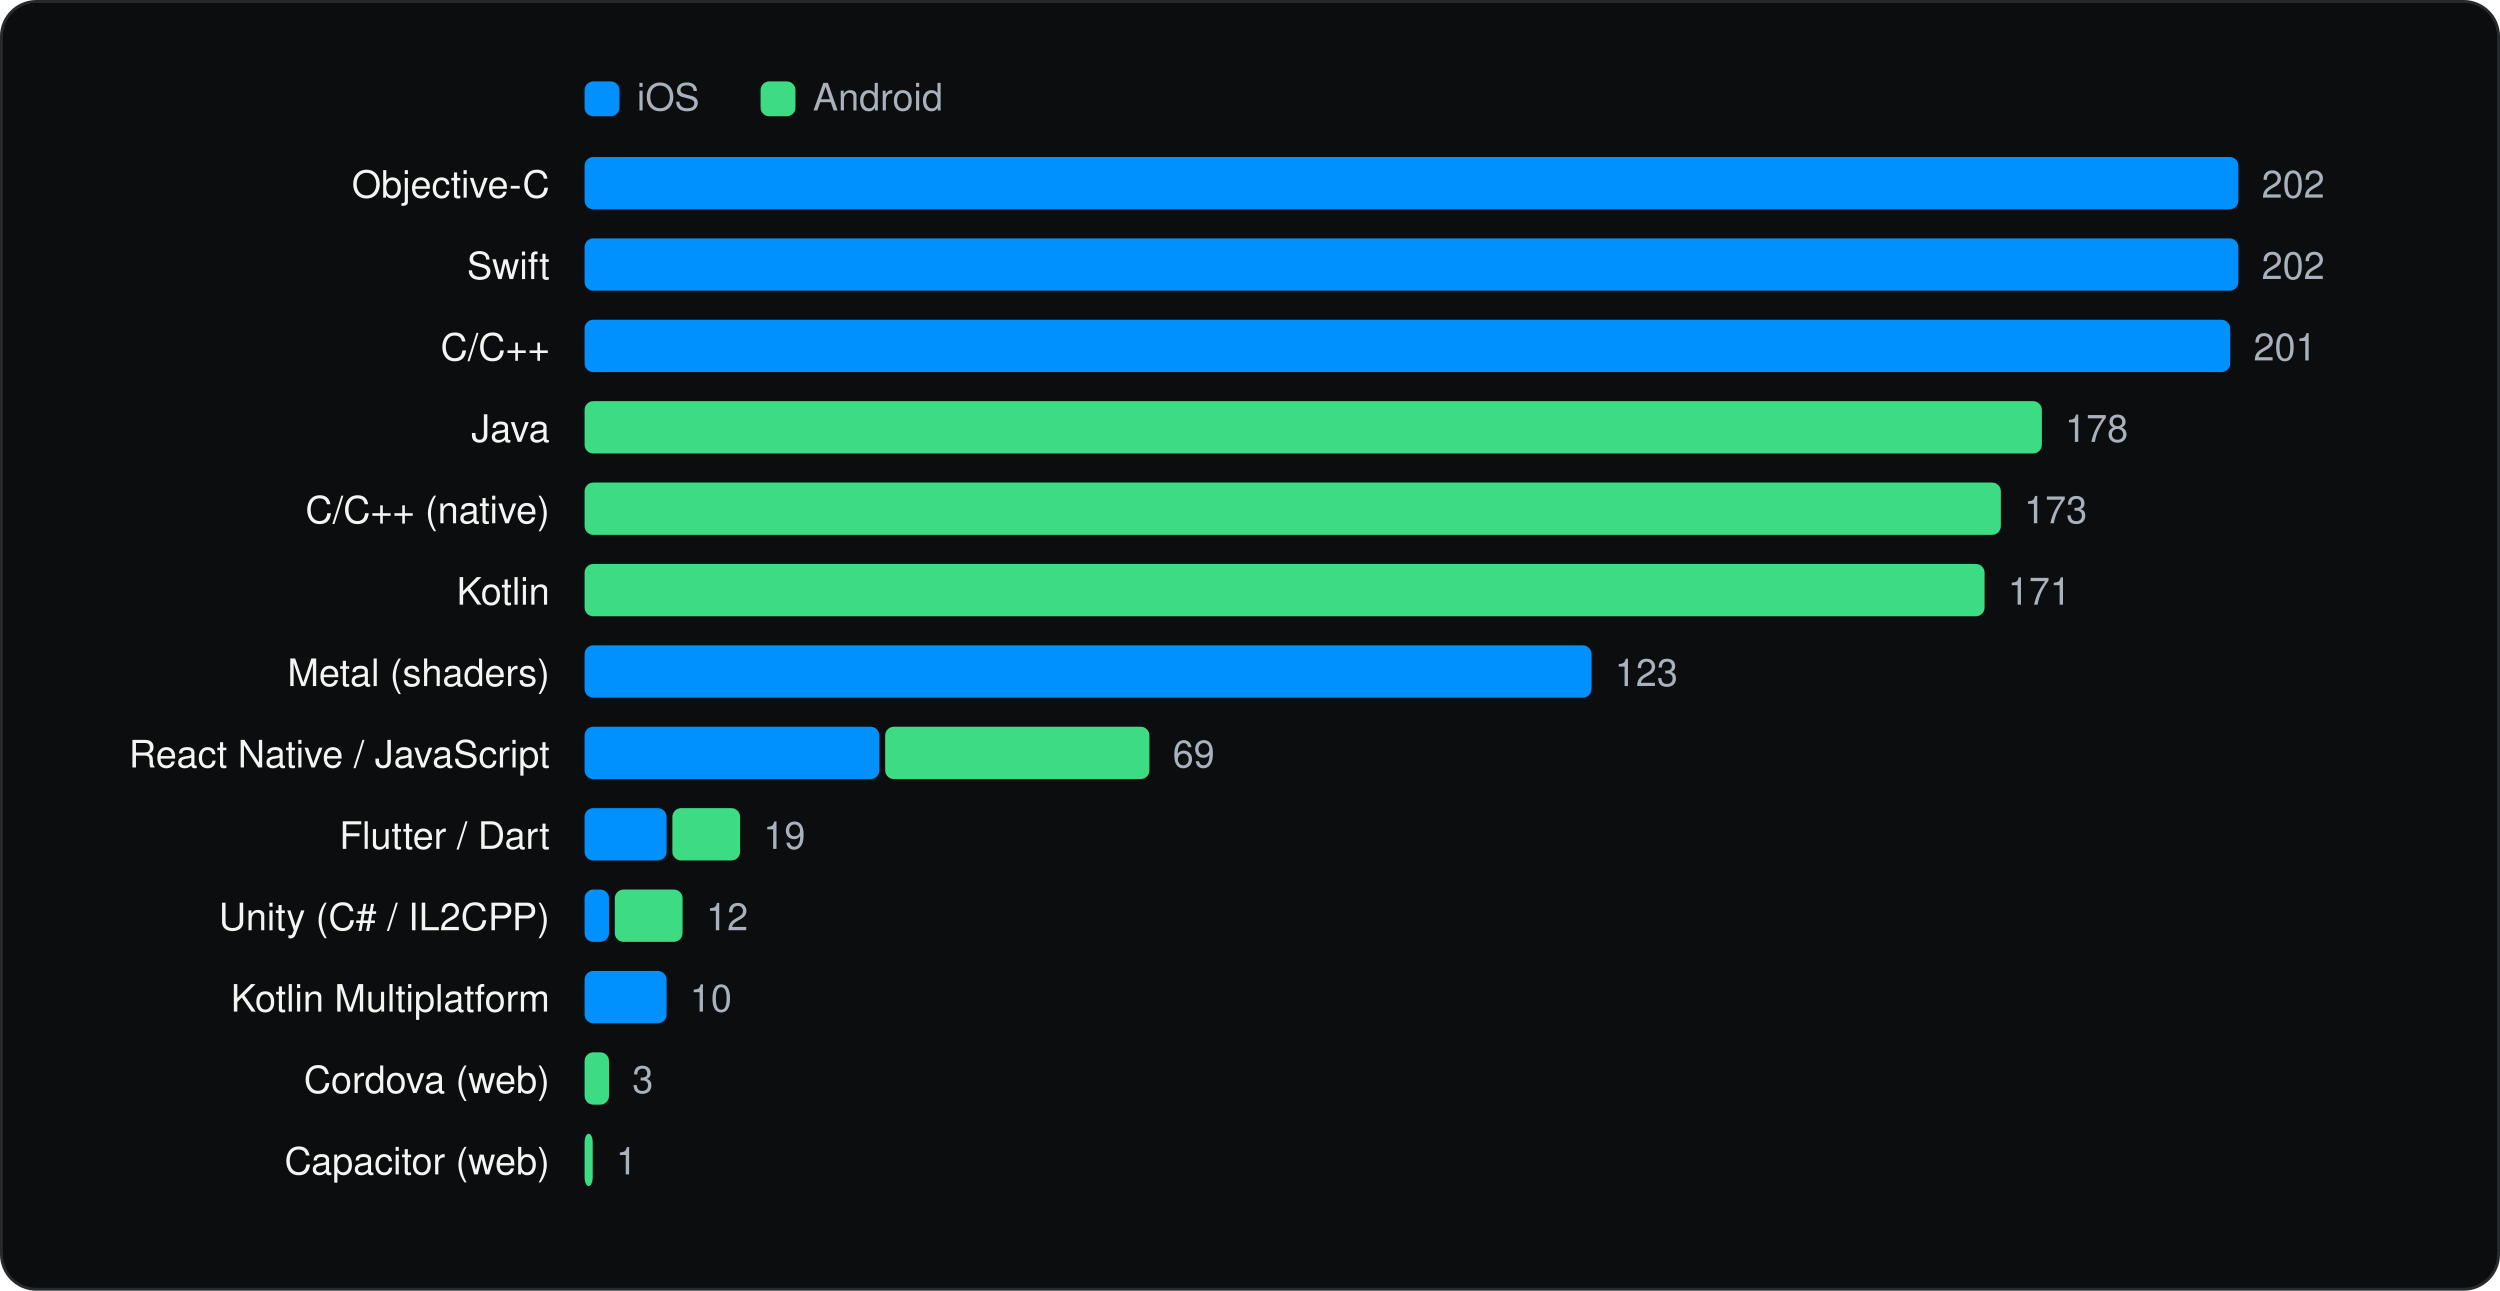
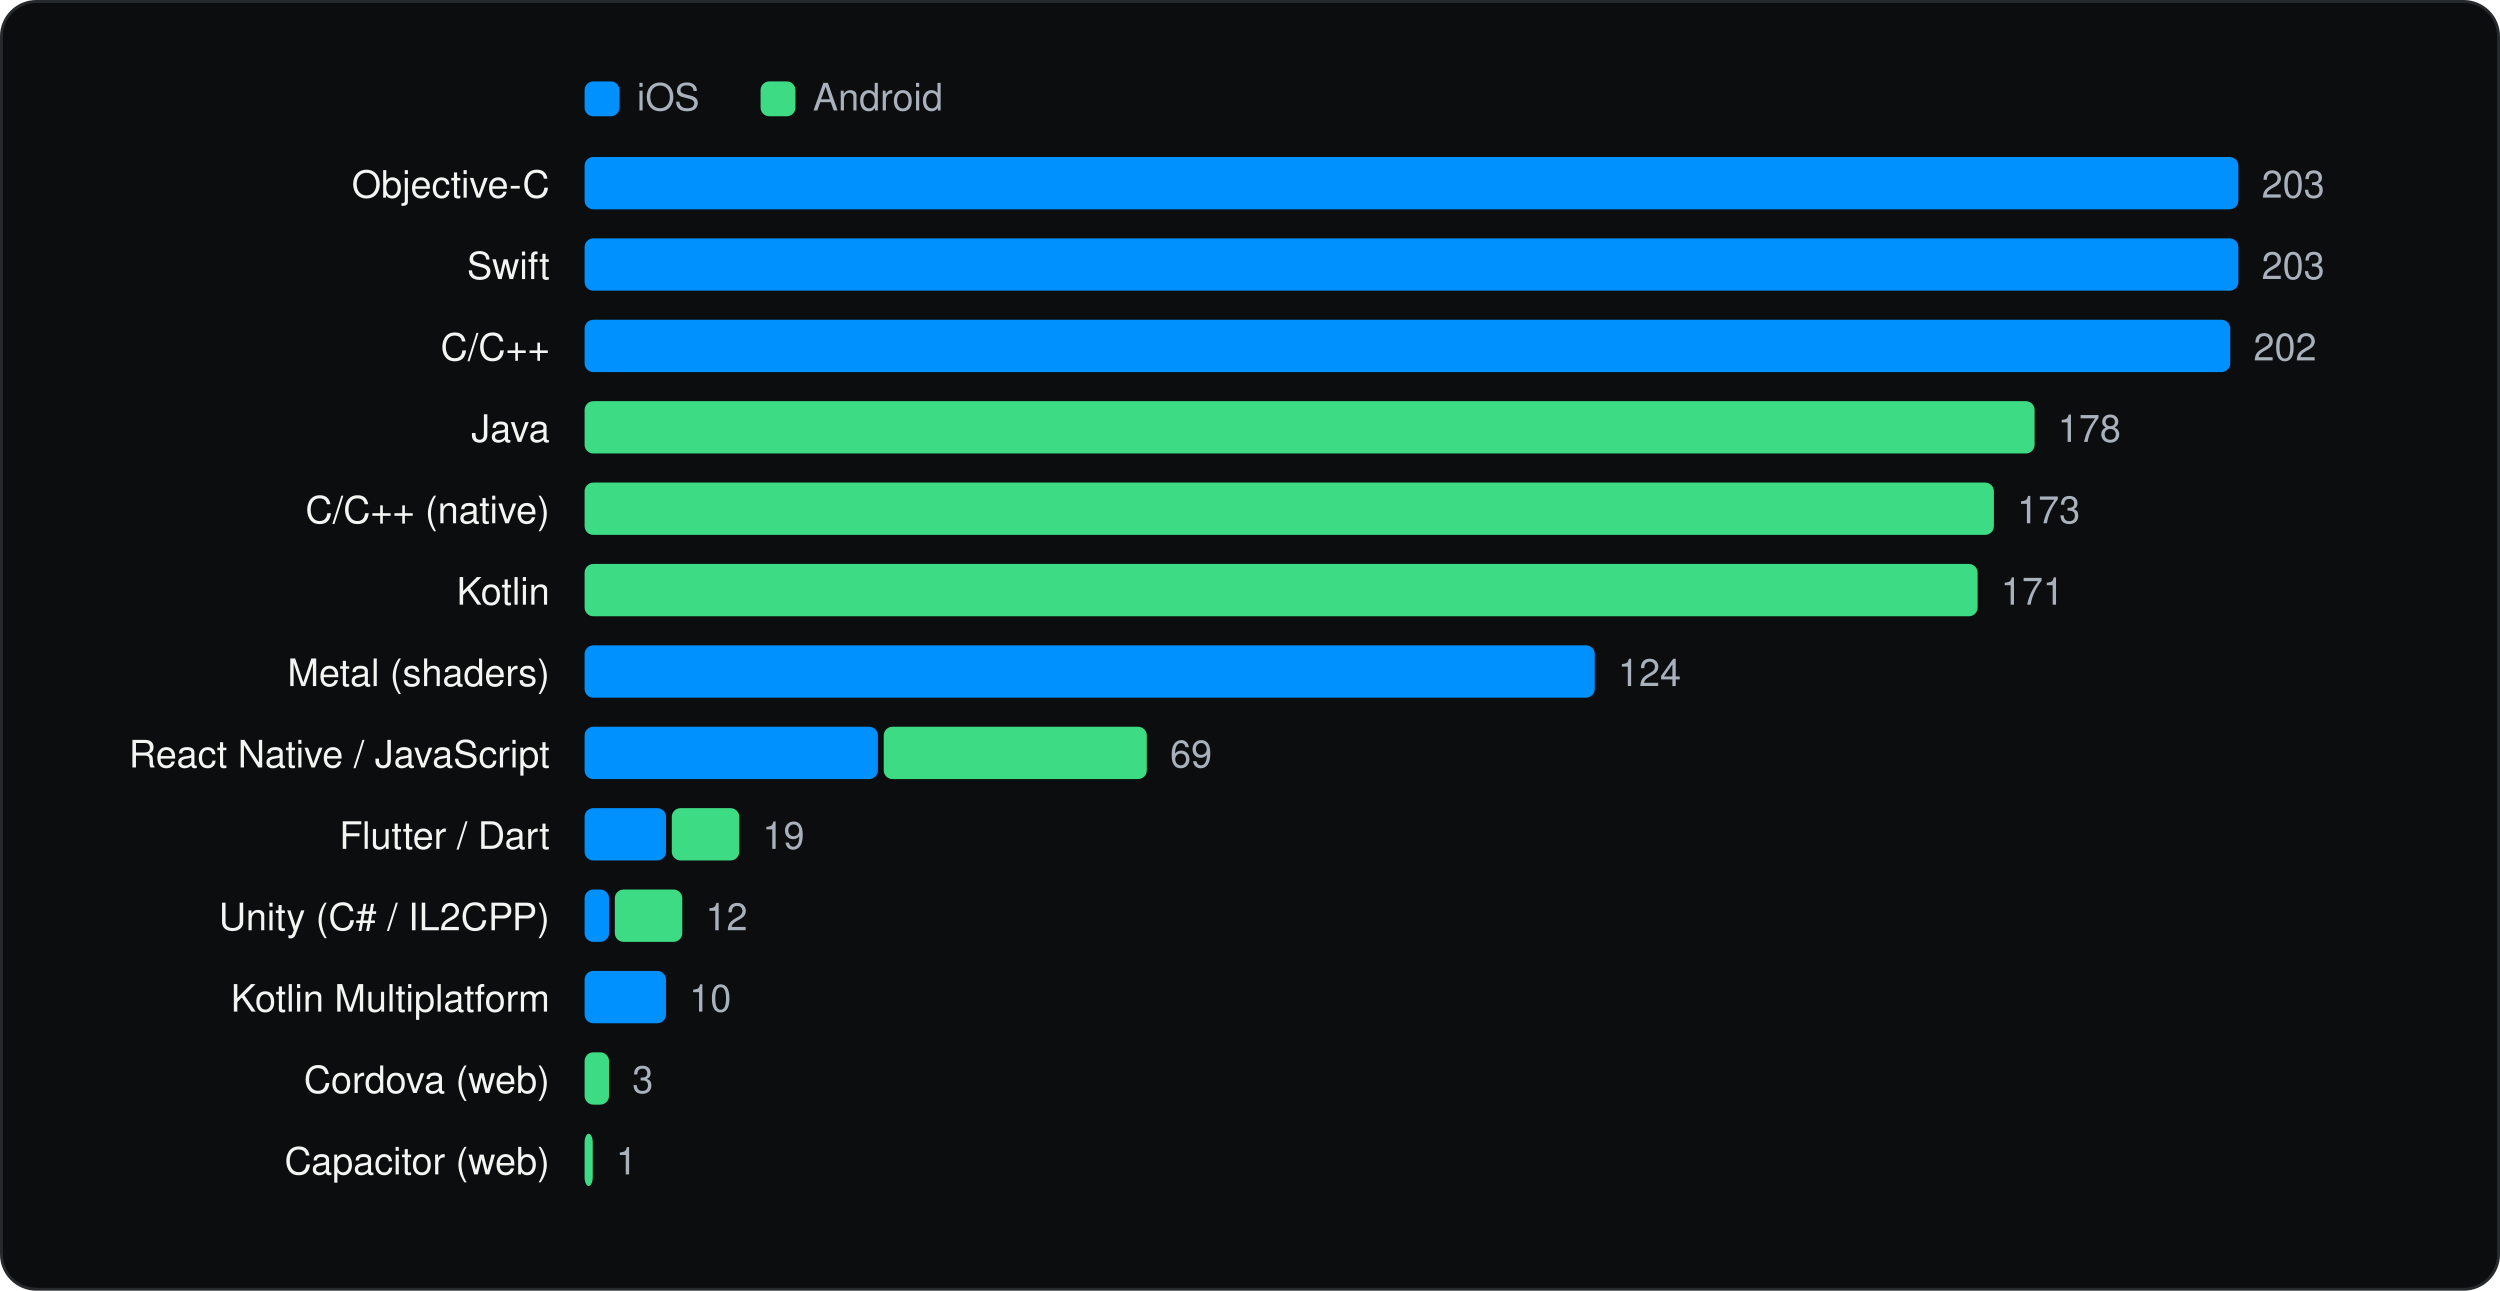
<svg xmlns="http://www.w3.org/2000/svg" viewBox="0 0 860 444" width="860" height="444" role="img" aria-label="Languages and runtimes" font-family="Geist, -apple-system, BlinkMacSystemFont, 'Segoe UI', Helvetica, Arial, sans-serif">
  <rect x="0.5" y="0.5" width="859" height="443" rx="12" fill="#0C0D0E" stroke="#262A2D" />
  <g transform="translate(20 20)">
    <rect x="181.1" y="8" width="12" height="12" rx="3" fill="#0091FF" />
    <text x="199.1" y="18" font-size="13" fill="#A9B2BC">iOS</text>
    <rect x="241.64" y="8" width="12" height="12" rx="3" fill="#3DDC84" />
    <text x="259.64" y="18" font-size="13" fill="#A9B2BC">Android</text>
    <text x="169.1" y="48" font-size="13" text-anchor="end" fill="#F1F6F3">Objective-C</text>
    <rect x="181.1" y="34" width="568.9" height="18" rx="3" fill="#0091FF" />
-     <text x="758.0" y="48" font-size="13" fill="#A9B2BC">202</text>
+     <text x="758.0" y="48" font-size="13" fill="#A9B2BC">203</text>
    <text x="169.1" y="76" font-size="13" text-anchor="end" fill="#F1F6F3">Swift</text>
    <rect x="181.1" y="62" width="568.9" height="18" rx="3" fill="#0091FF" />
-     <text x="758.0" y="76" font-size="13" fill="#A9B2BC">202</text>
+     <text x="758.0" y="76" font-size="13" fill="#A9B2BC">203</text>
    <text x="169.1" y="104" font-size="13" text-anchor="end" fill="#F1F6F3">C/C++</text>
    <rect x="181.1" y="90" width="566.1" height="18" rx="3" fill="#0091FF" />
-     <text x="755.2" y="104" font-size="13" fill="#A9B2BC">201</text>
+     <text x="755.2" y="104" font-size="13" fill="#A9B2BC">202</text>
    <text x="169.1" y="132" font-size="13" text-anchor="end" fill="#F1F6F3">Java</text>
-     <rect x="181.1" y="118" width="501.3" height="18" rx="3" fill="#3DDC84" />
-     <text x="690.4" y="132" font-size="13" fill="#A9B2BC">178</text>
+     <rect x="181.1" y="118" width="498.8" height="18" rx="3" fill="#3DDC84" />
+     <text x="687.9" y="132" font-size="13" fill="#A9B2BC">178</text>
    <text x="169.1" y="160" font-size="13" text-anchor="end" fill="#F1F6F3">C/C++ (native)</text>
-     <rect x="181.1" y="146" width="487.2" height="18" rx="3" fill="#3DDC84" />
-     <text x="676.3" y="160" font-size="13" fill="#A9B2BC">173</text>
+     <rect x="181.1" y="146" width="484.8" height="18" rx="3" fill="#3DDC84" />
+     <text x="673.9" y="160" font-size="13" fill="#A9B2BC">173</text>
    <text x="169.1" y="188" font-size="13" text-anchor="end" fill="#F1F6F3">Kotlin</text>
-     <rect x="181.1" y="174" width="481.6" height="18" rx="3" fill="#3DDC84" />
-     <text x="670.7" y="188" font-size="13" fill="#A9B2BC">171</text>
+     <rect x="181.1" y="174" width="479.2" height="18" rx="3" fill="#3DDC84" />
+     <text x="668.3" y="188" font-size="13" fill="#A9B2BC">171</text>
    <text x="169.1" y="216" font-size="13" text-anchor="end" fill="#F1F6F3">Metal (shaders)</text>
-     <rect x="181.1" y="202" width="346.4" height="18" rx="3" fill="#0091FF" />
-     <text x="535.5" y="216" font-size="13" fill="#A9B2BC">123</text>
+     <rect x="181.1" y="202" width="347.5" height="18" rx="3" fill="#0091FF" />
+     <text x="536.6" y="216" font-size="13" fill="#A9B2BC">124</text>
    <text x="169.1" y="244" font-size="13" text-anchor="end" fill="#F1F6F3">React Native / JavaScript</text>
-     <rect x="181.1" y="230" width="101.4" height="18" rx="3" fill="#0091FF" />
-     <rect x="284.5" y="230" width="90.9" height="18" rx="3" fill="#3DDC84" />
-     <text x="383.4" y="244" font-size="13" fill="#A9B2BC">69</text>
+     <rect x="181.1" y="230" width="100.9" height="18" rx="3" fill="#0091FF" />
+     <rect x="284.0" y="230" width="90.5" height="18" rx="3" fill="#3DDC84" />
+     <text x="382.5" y="244" font-size="13" fill="#A9B2BC">69</text>
    <text x="169.1" y="272" font-size="13" text-anchor="end" fill="#F1F6F3">Flutter / Dart</text>
-     <rect x="181.1" y="258" width="28.2" height="18" rx="3" fill="#0091FF" />
-     <rect x="211.3" y="258" width="23.3" height="18" rx="3" fill="#3DDC84" />
-     <text x="242.6" y="272" font-size="13" fill="#A9B2BC">19</text>
+     <rect x="181.1" y="258" width="28.0" height="18" rx="3" fill="#0091FF" />
+     <rect x="211.1" y="258" width="23.2" height="18" rx="3" fill="#3DDC84" />
+     <text x="242.3" y="272" font-size="13" fill="#A9B2BC">19</text>
    <text x="169.1" y="300" font-size="13" text-anchor="end" fill="#F1F6F3">Unity (C# / IL2CPP)</text>
    <rect x="181.1" y="286" width="8.4" height="18" rx="3" fill="#0091FF" />
-     <rect x="191.5" y="286" width="23.3" height="18" rx="3" fill="#3DDC84" />
-     <text x="222.9" y="300" font-size="13" fill="#A9B2BC">12</text>
+     <rect x="191.5" y="286" width="23.2" height="18" rx="3" fill="#3DDC84" />
+     <text x="222.7" y="300" font-size="13" fill="#A9B2BC">12</text>
    <text x="169.1" y="328" font-size="13" text-anchor="end" fill="#F1F6F3">Kotlin Multiplatform</text>
-     <rect x="181.1" y="314" width="28.2" height="18" rx="3" fill="#0091FF" />
-     <text x="217.3" y="328" font-size="13" fill="#A9B2BC">10</text>
+     <rect x="181.1" y="314" width="28.0" height="18" rx="3" fill="#0091FF" />
+     <text x="217.1" y="328" font-size="13" fill="#A9B2BC">10</text>
    <text x="169.1" y="356" font-size="13" text-anchor="end" fill="#F1F6F3">Cordova (web)</text>
    <rect x="181.1" y="342" width="8.4" height="18" rx="3" fill="#3DDC84" />
    <text x="197.5" y="356" font-size="13" fill="#A9B2BC">3</text>
    <text x="169.1" y="384" font-size="13" text-anchor="end" fill="#F1F6F3">Capacitor (web)</text>
    <rect x="181.1" y="370" width="2.8" height="18" rx="3" fill="#3DDC84" />
    <text x="191.9" y="384" font-size="13" fill="#A9B2BC">1</text>
  </g>
</svg>
